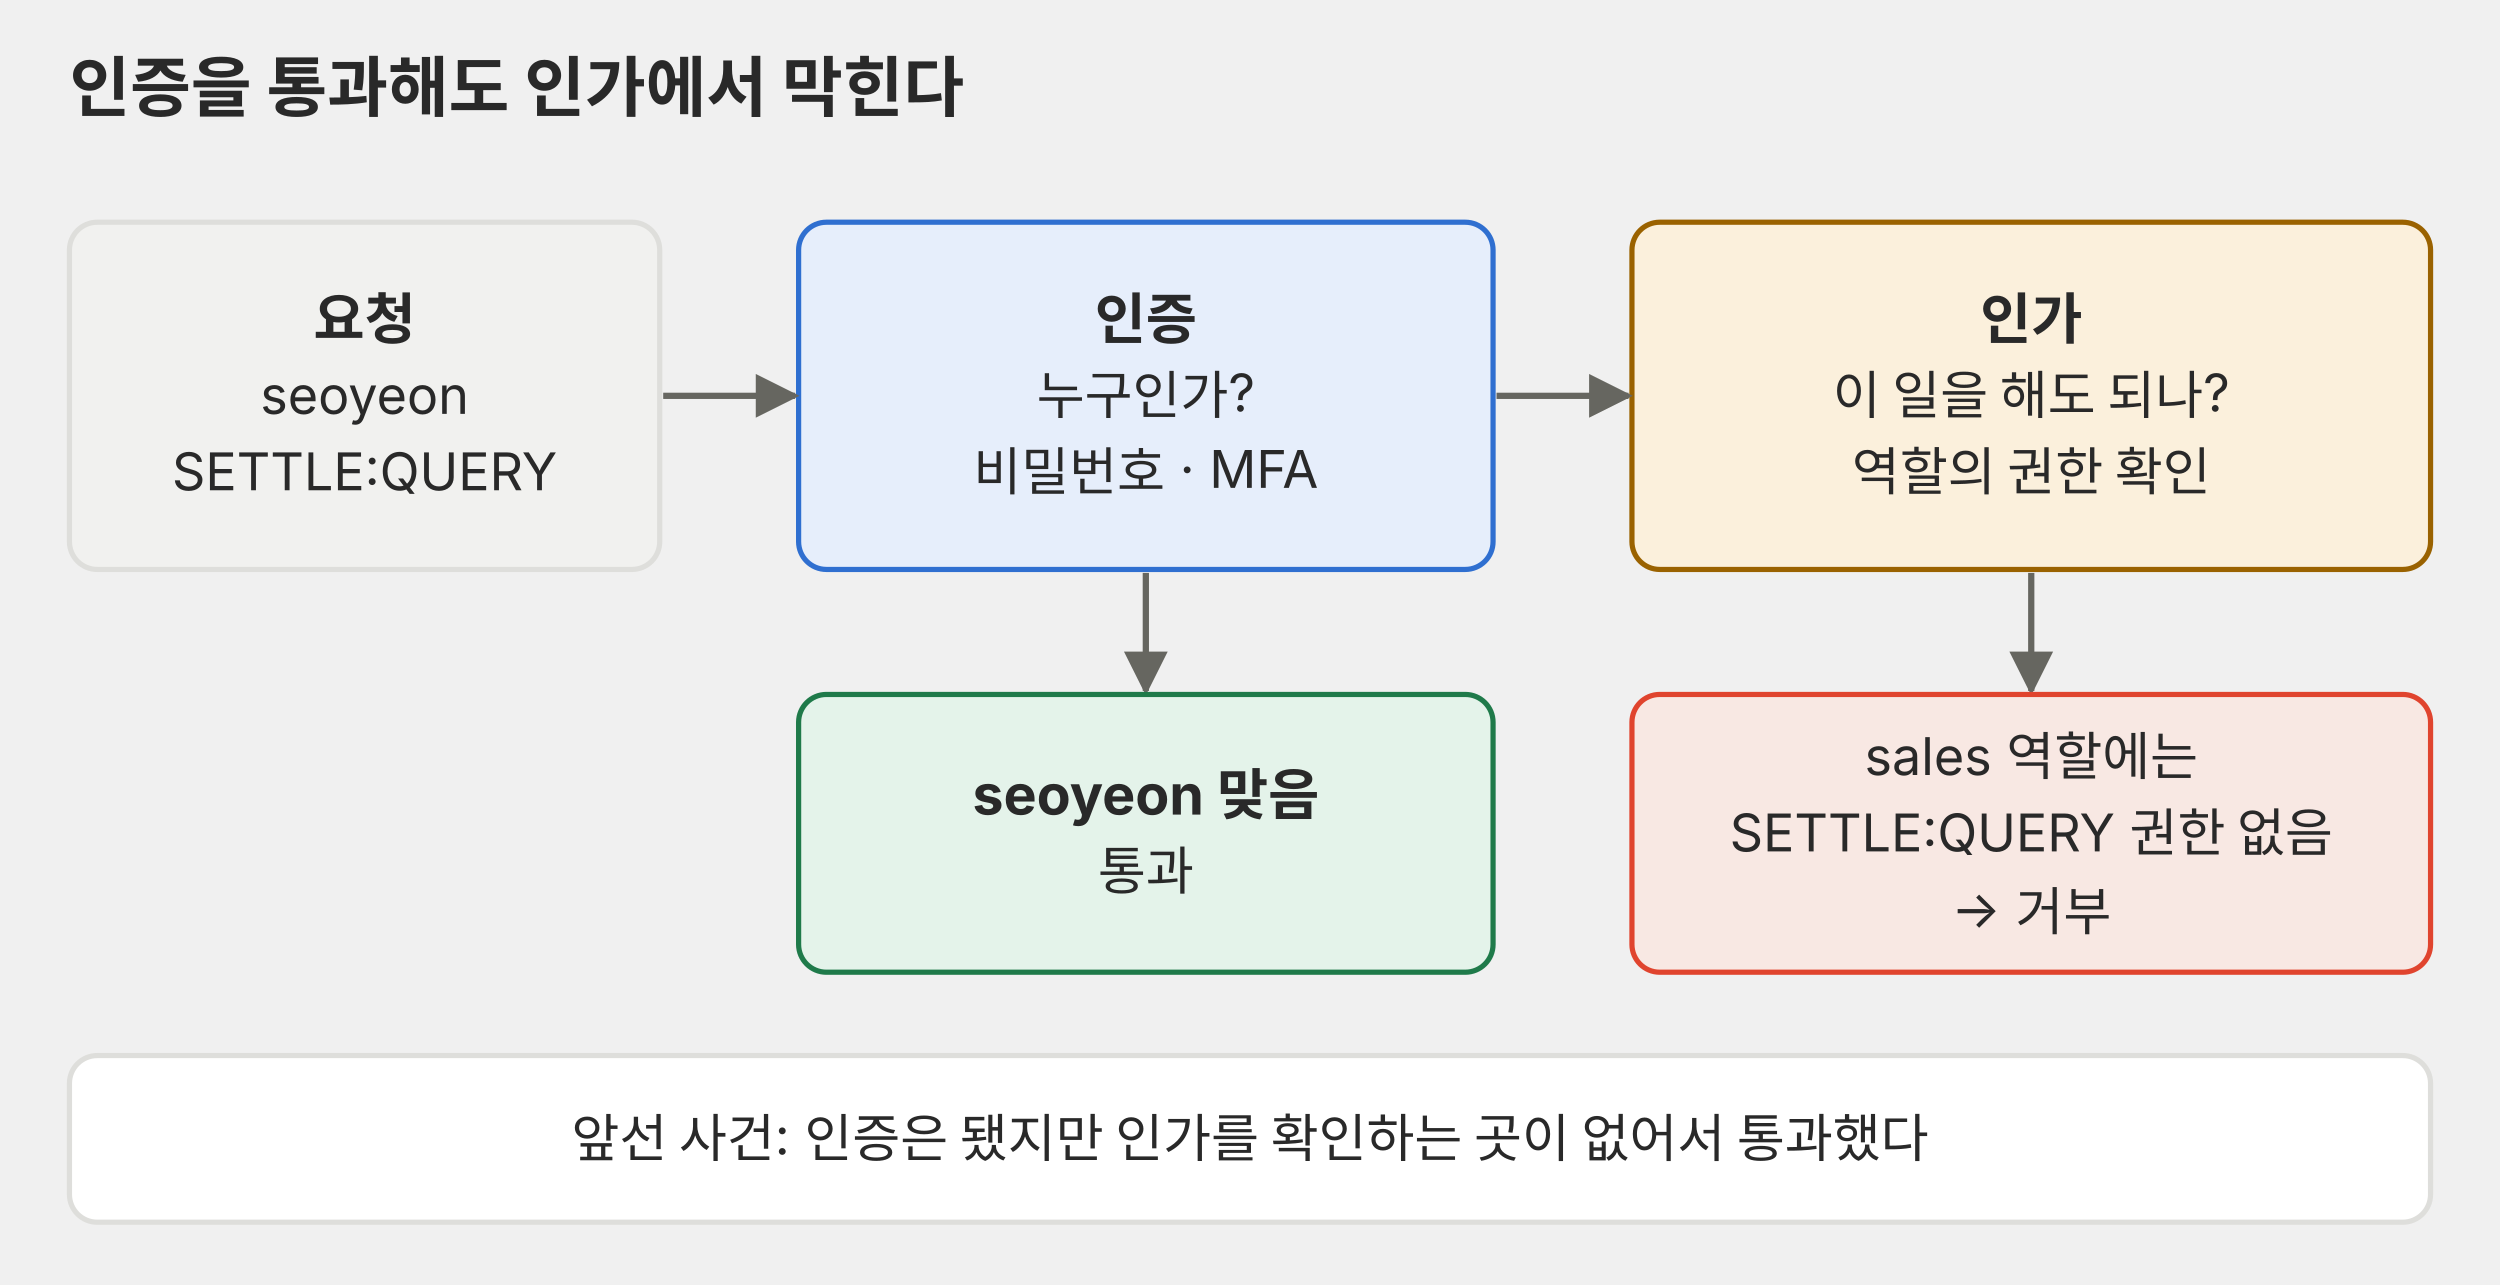
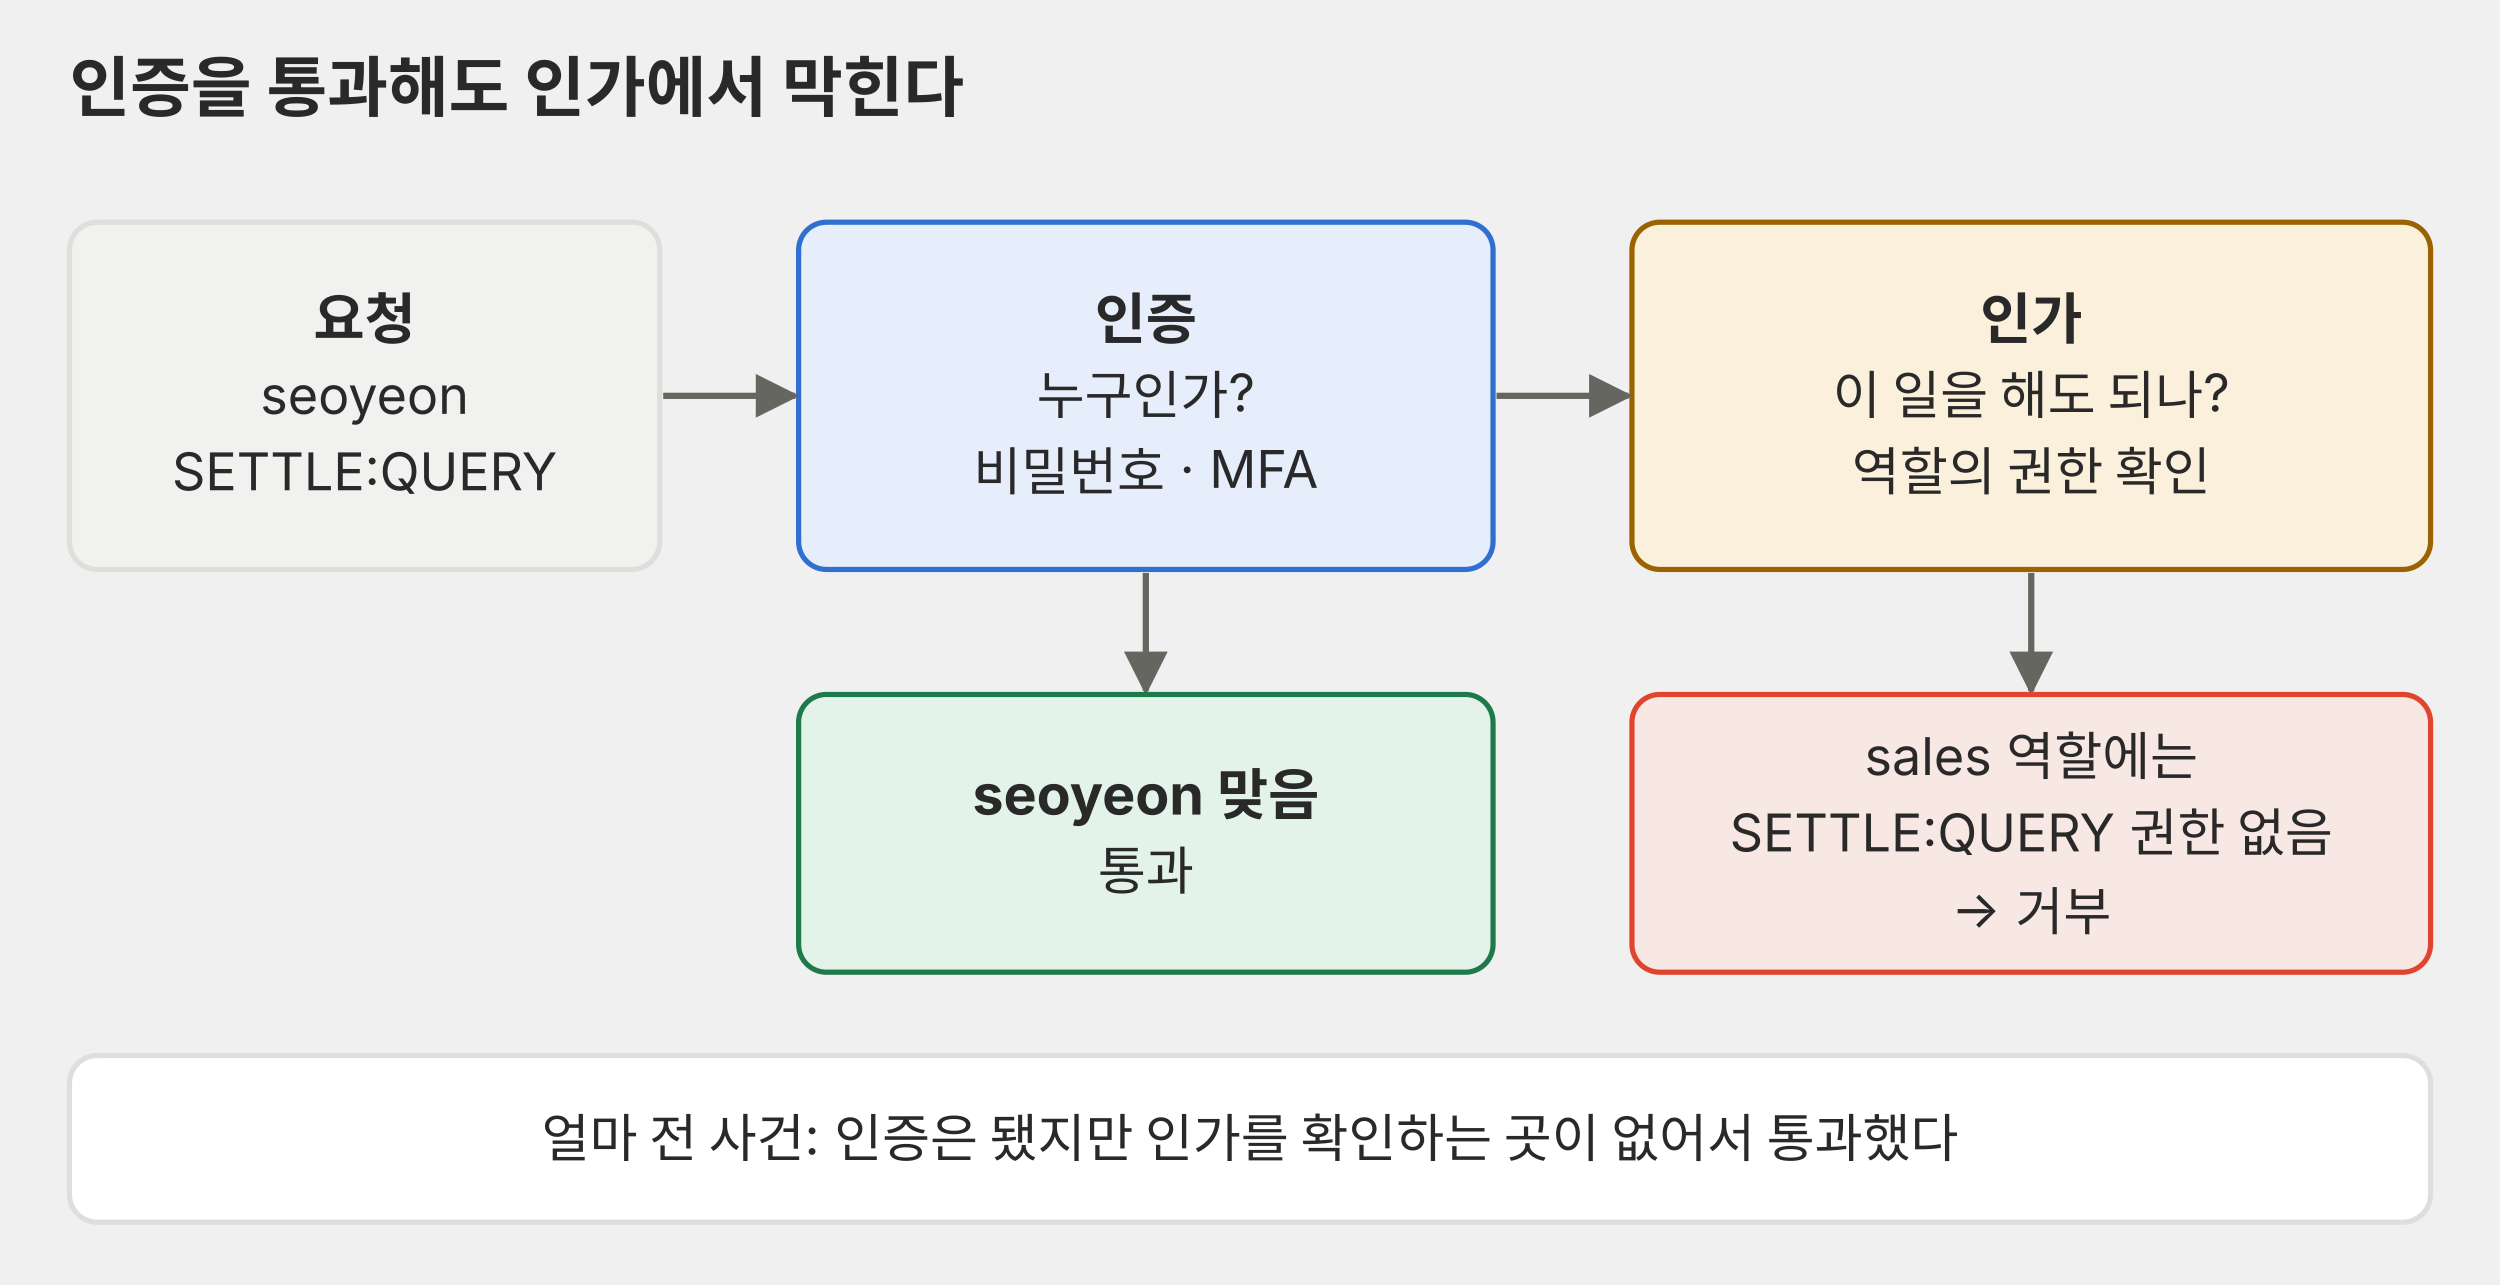
<svg xmlns="http://www.w3.org/2000/svg" viewBox="0 0 720 370" role="img">
  <defs>
    <marker id="a-p03" viewBox="0 0 10 10" refX="9" refY="5" markerWidth="7" markerHeight="7" orient="auto-start-reverse">
      <path d="M0,0 L10,5 L0,10 z" fill="#666660" />
    </marker>
  </defs>
  <g font-family="Pretendard, 'Noto Sans KR', -apple-system, 'Segoe UI', sans-serif">
    <text x="20" y="32" font-size="19" fill="#292929" font-weight="700">인증을 통과해도 인가에서 막힌다</text>
    <rect x="20" y="64" width="170" height="100" rx="8" fill="#f1f1ef" stroke="#dededb" stroke-width="1.5" />
    <text x="105" y="97.6" font-size="16" fill="#292929" text-anchor="middle" font-weight="700">요청</text>
    <text x="105" y="119.2" font-size="15" fill="#292929" text-anchor="middle">seoyeon</text>
    <text x="105" y="141.2" font-size="15" fill="#292929" text-anchor="middle">SETTLE:QUERY</text>
    <rect x="230" y="64" width="200" height="100" rx="8" fill="#e6eefb" stroke="#2f6fd0" stroke-width="1.5" />
    <text x="330" y="97.6" font-size="16" fill="#292929" text-anchor="middle" font-weight="700">인증</text>
    <text x="330" y="119.2" font-size="15" fill="#292929" text-anchor="middle">누구인가?</text>
    <text x="330" y="141.2" font-size="15" fill="#292929" text-anchor="middle">비밀번호 · MFA</text>
    <rect x="470" y="64" width="230" height="100" rx="8" fill="#fbf0dc" stroke="#9a6200" stroke-width="1.5" />
    <text x="585" y="97.6" font-size="16" fill="#292929" text-anchor="middle" font-weight="700">인가</text>
    <text x="585" y="119.2" font-size="15" fill="#292929" text-anchor="middle">이 일을 해도 되나?</text>
    <text x="585" y="141.2" font-size="15" fill="#292929" text-anchor="middle">역할의 권한 확인</text>
    <polyline points="191,114 229,114" fill="none" stroke="#666660" stroke-width="1.8" marker-end="url(#a-p03)" />
    <polyline points="431,114 469,114" fill="none" stroke="#666660" stroke-width="1.8" marker-end="url(#a-p03)" />
    <polyline points="330,165 330,199" fill="none" stroke="#666660" stroke-width="1.8" marker-end="url(#a-p03)" />
    <polyline points="585,165 585,199" fill="none" stroke="#666660" stroke-width="1.8" marker-end="url(#a-p03)" />
    <rect x="230" y="200" width="200" height="80" rx="8" fill="#e4f3ea" stroke="#1f7a4a" stroke-width="1.5" />
    <text x="330" y="234.6" font-size="16" fill="#292929" text-anchor="middle" font-weight="700">seoyeon 맞음</text>
    <text x="330" y="256.2" font-size="15" fill="#292929" text-anchor="middle">통과</text>
    <rect x="470" y="200" width="230" height="80" rx="8" fill="#f8e8e3" stroke="#e0442e" stroke-width="1.5" />
    <text x="585" y="223.2" font-size="15" fill="#292929" text-anchor="middle">sales 역할에는</text>
    <text x="585" y="245.2" font-size="15" fill="#292929" text-anchor="middle">SETTLE:QUERY 권한 없음</text>
    <text x="585" y="267.2" font-size="15" fill="#292929" text-anchor="middle">→ 거부</text>
    <rect x="20" y="304" width="680" height="48" rx="8" fill="#ffffff" stroke="#dededb" stroke-width="1.5" />
-     <text x="360" y="333.2" font-size="15" fill="#292929" text-anchor="middle">앞선 사건: 인증은 됐지만 인가를 확인하는 곳이 없어서 통과했다</text>
+     <text x="360" y="333.2" font-size="15" fill="#292929" text-anchor="middle">얼마 전 사건: 인증은 됐지만 인가를 확인하는 곳이 없어서 통과했다</text>
  </g>
</svg>
